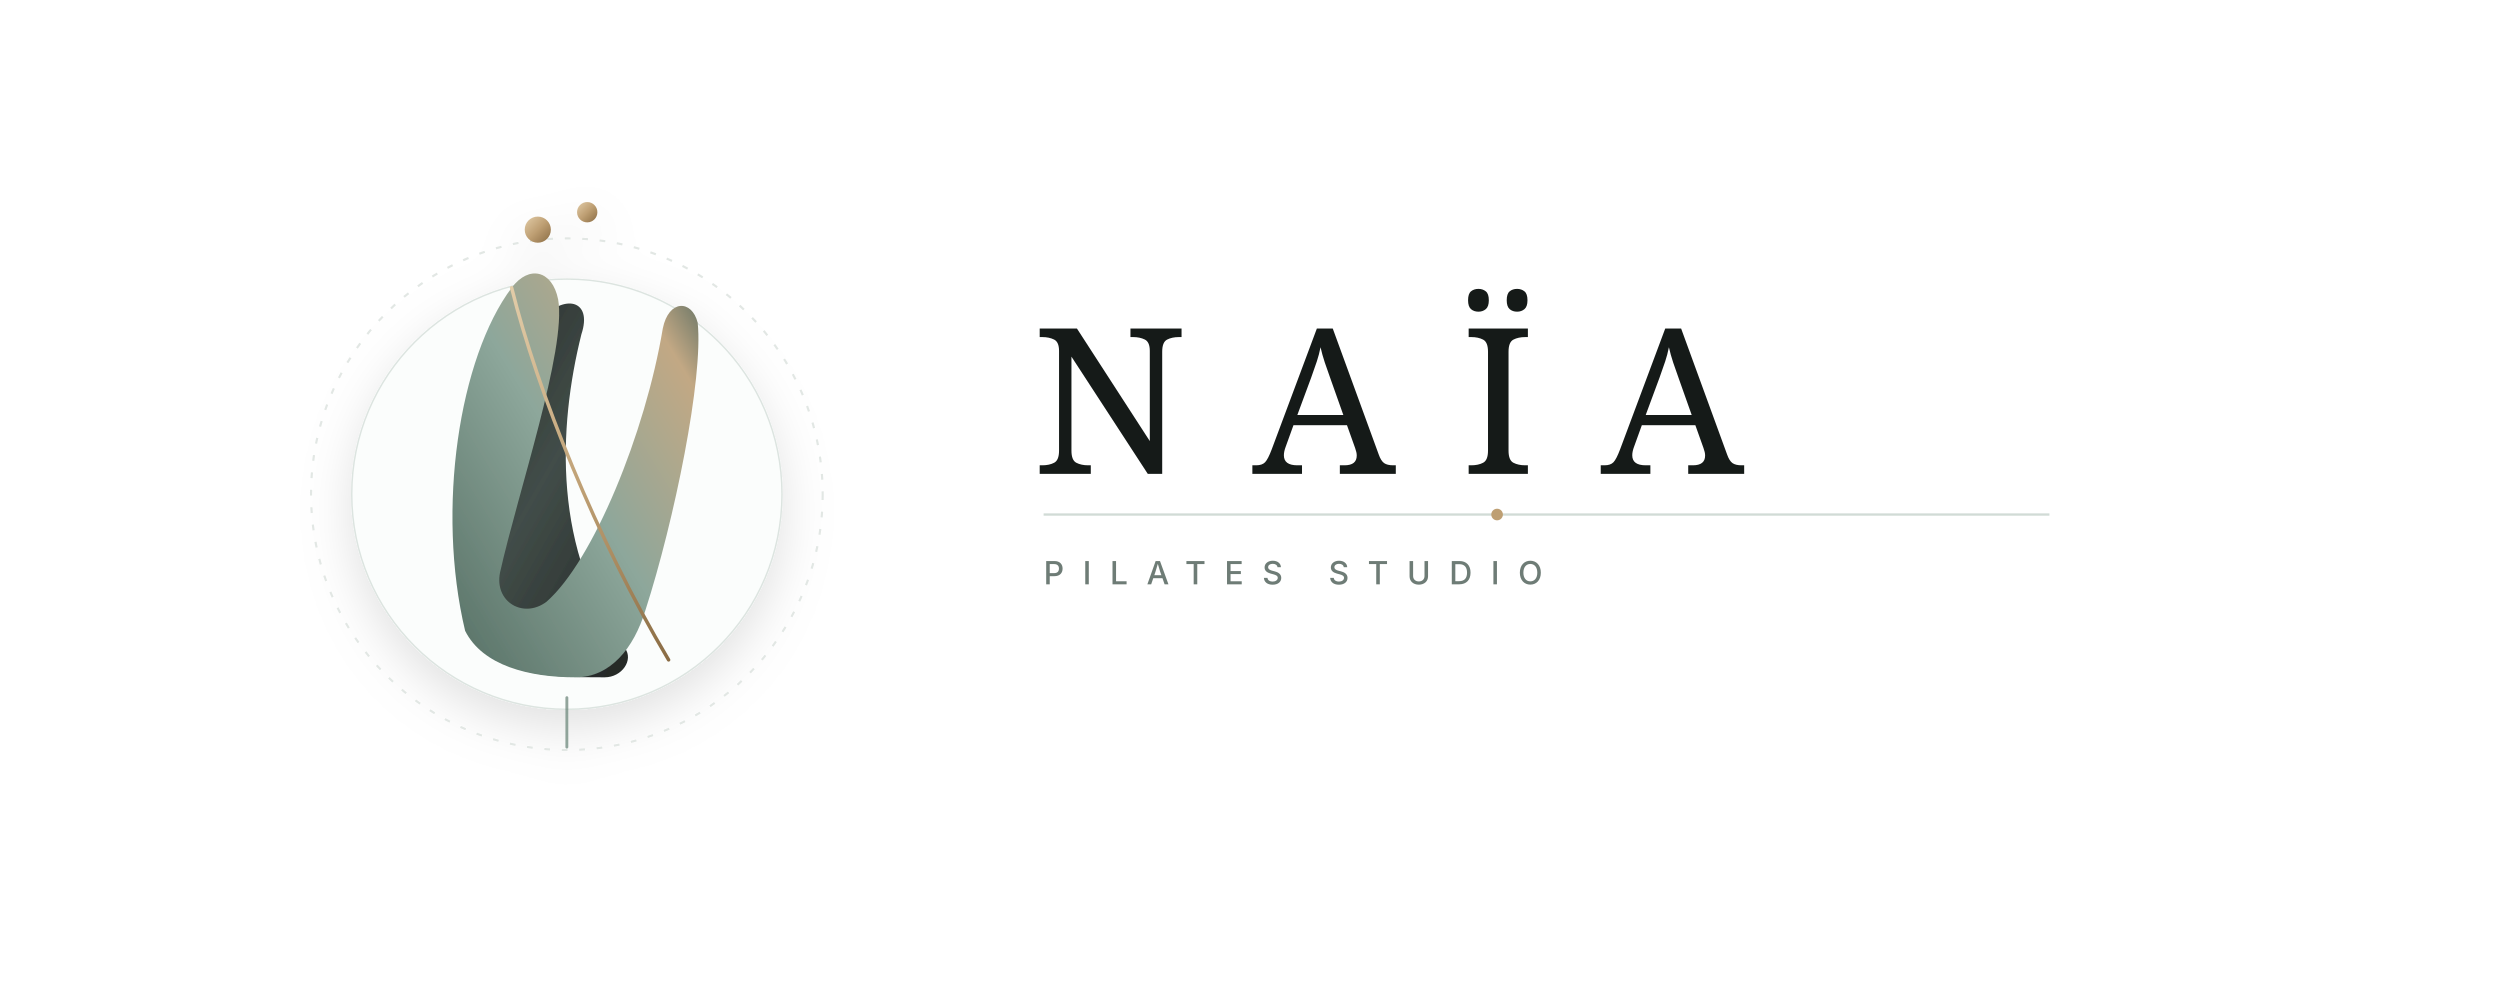
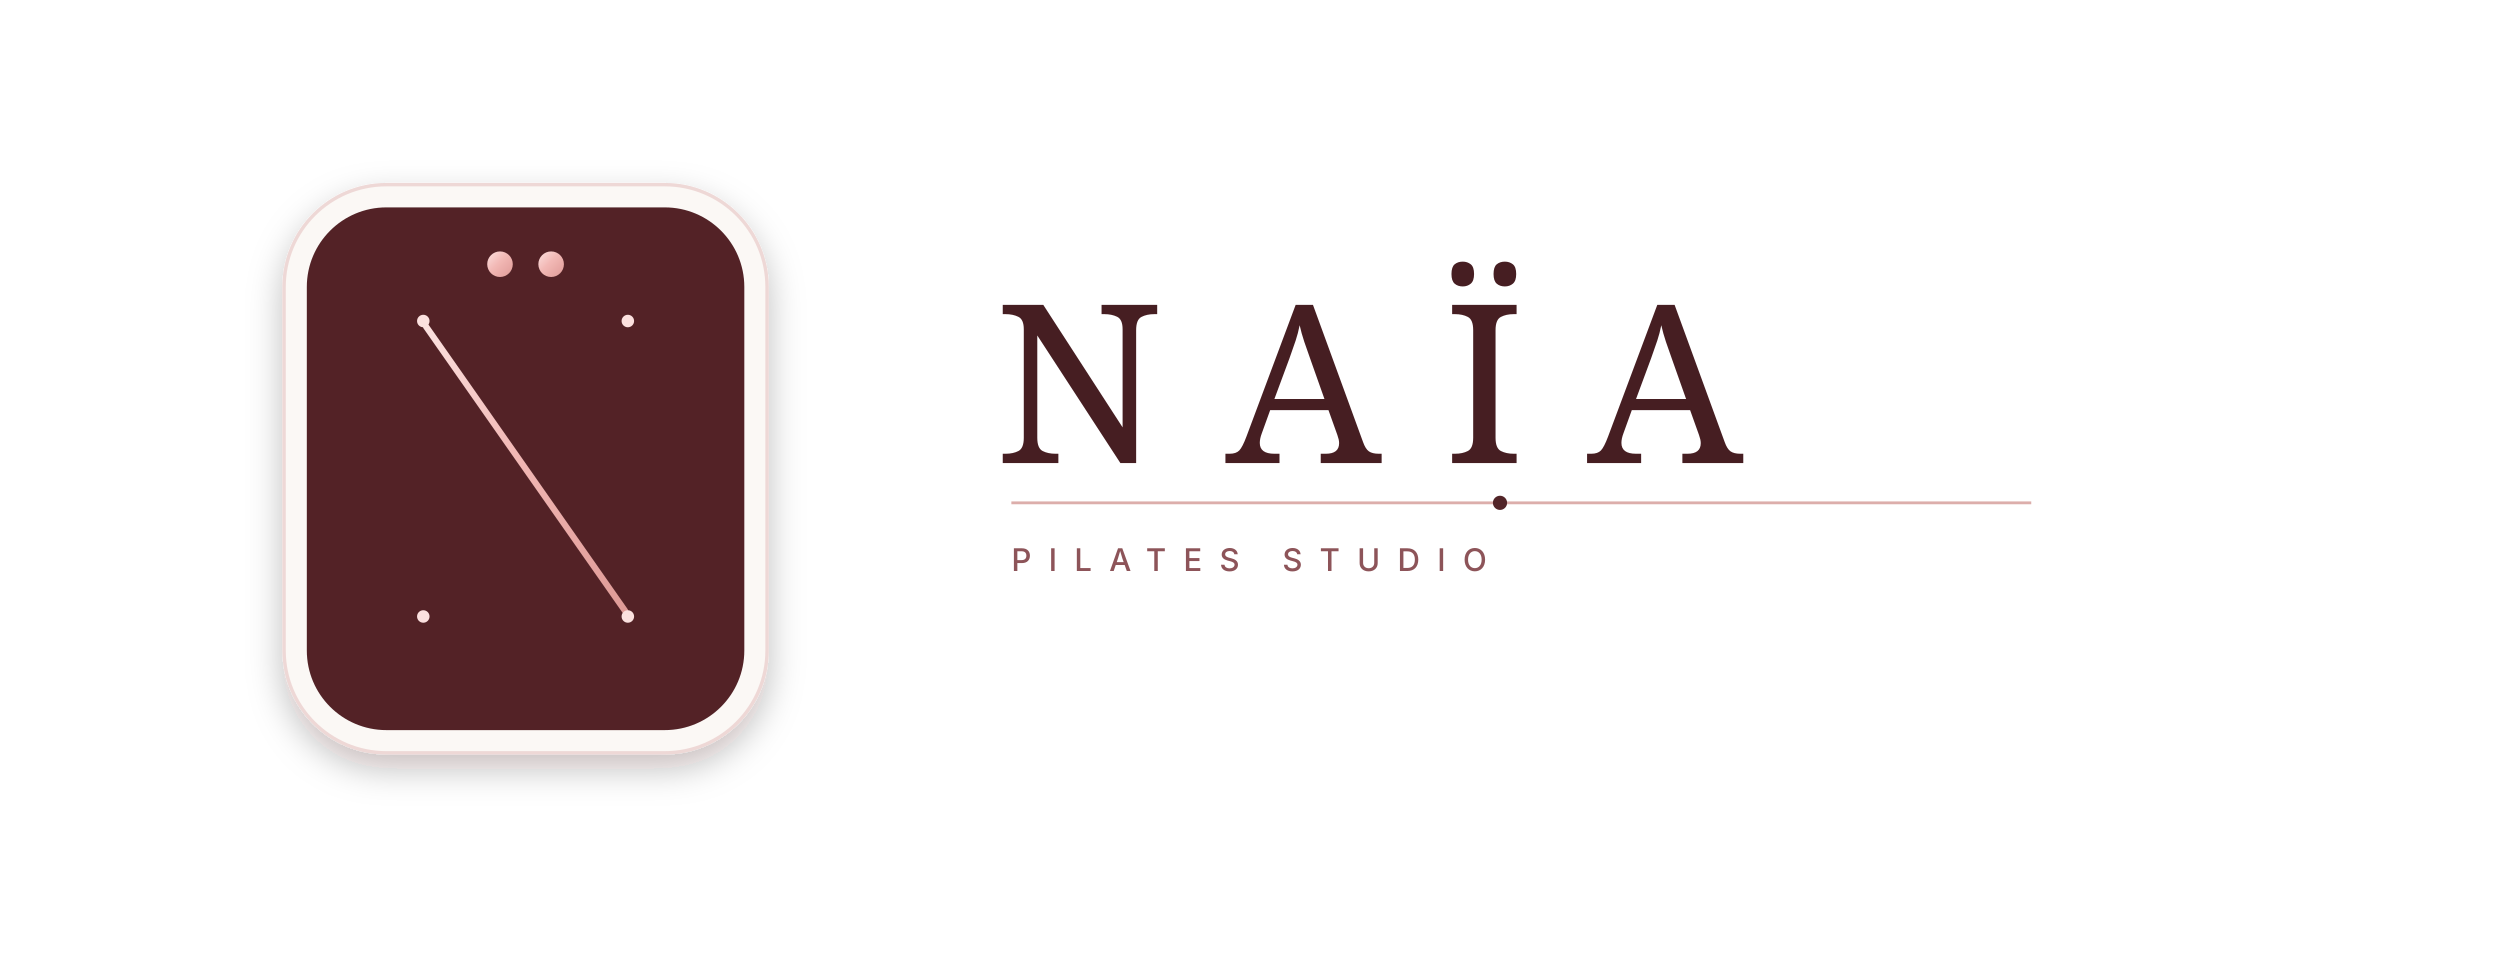
- <svg xmlns="http://www.w3.org/2000/svg" viewBox="0 0 860 340" width="100%" height="100%">
+ <svg xmlns="http://www.w3.org/2000/svg" viewBox="0 0 880 340" width="100%" height="100%">
  <defs>
-     <linearGradient id="kineticDark" x1="15%" y1="0%" x2="85%" y2="100%">
-       <stop offset="0%" stop-color="#151A18" />
-       <stop offset="45%" stop-color="#2D3A35" />
-       <stop offset="100%" stop-color="#0E1211" />
+     <linearGradient id="roseGlow" x1="0%" y1="0%" x2="100%" y2="100%">
+       <stop offset="0%" stop-color="#FCE1DF" />
+       <stop offset="45%" stop-color="#F2B8B5" />
+       <stop offset="100%" stop-color="#DF9B97" />
    </linearGradient>
-     <linearGradient id="ribbonSheen" x1="0%" y1="100%" x2="100%" y2="0%">
-       <stop offset="0%" stop-color="#556E63" />
-       <stop offset="50%" stop-color="#8DA79B" />
-       <stop offset="85%" stop-color="#C2A884" />
-       <stop offset="100%" stop-color="#52685E" />
+     <linearGradient id="wineDeep" x1="0%" y1="0%" x2="0%" y2="100%">
+       <stop offset="0%" stop-color="#552227" />
+       <stop offset="100%" stop-color="#3D171A" />
    </linearGradient>
-     <linearGradient id="orbGold" x1="0%" y1="0%" x2="100%" y2="100%">
-       <stop offset="0%" stop-color="#E2CCA8" />
-       <stop offset="50%" stop-color="#BE9F73" />
-       <stop offset="100%" stop-color="#8A6C44" />
-     </linearGradient>
-     <filter id="galleryShadow" x="-20%" y="-20%" width="140%" height="140%">
-       <feDropShadow dx="0" dy="6" stdDeviation="8" flood-color="#101413" flood-opacity="0.12" />
+     <filter id="softEmboss" x="-20%" y="-20%" width="140%" height="140%">
+       <feDropShadow dx="0" dy="5" stdDeviation="6" flood-color="#260C0E" flood-opacity="0.25" />
    </filter>
  </defs>
  <style>
-     .avant-title {
-       font-family: 'Cormorant Garamond', 'Didot', 'Playfair Display', serif;
-       font-size: 70px;
+     .arch-display {
+       font-family: 'Bodoni MT', 'Didot', 'Playfair Display', serif;
+       font-size: 78px;
      font-weight: 300;
-       letter-spacing: 0.32em;
-       fill: #151A18;
+       letter-spacing: 0.28em;
+       fill: #461E22;
    }
-     .avant-sub {
+     .arch-sub {
      font-family: 'Montserrat', 'Inter', sans-serif;
      font-size: 11px;
      font-weight: 500;
-       letter-spacing: 0.58em;
-       fill: #6E7C76;
+       letter-spacing: 0.55em;
+       fill: #8D5459;
    }
  </style>
-   <rect width="860" height="340" fill="transparent" />
+   <rect width="880" height="340" fill="transparent" />
  <g transform="translate(60, 45)">
-     <g id="kinetic-sculpture" transform="translate(30, 10)" filter="url(#galleryShadow)">
-       <ellipse cx="105" cy="115" rx="88" ry="88" fill="none" stroke="#E2E7E4" stroke-width="0.75" stroke-dasharray="2 4" />
-       <circle cx="105" cy="115" r="74" fill="#FBFDFC" stroke="#DCE4E0" stroke-width="0.5" />
-       <path d="M 88 175 C 70 145, 68 85, 96 55 C 104 46, 114 48, 110 60 C 102 92, 100 135, 125 168 C 128 172, 124 178, 118 178 C 108 178, 96 178, 88 175 Z" fill="url(#kineticDark)" opacity="0.9" />
-       <path d="M 70 162 C 60 120, 68 68, 86 44 C 92 36, 100 38, 102 48 C 105 65, 88 115, 82 142 C 80 152, 90 158, 98 152 C 114 138, 132 94, 138 58 C 140 48, 148 48, 150 56 C 152 75, 142 124, 132 155 C 128 168, 120 178, 108 178 C 92 178, 76 174, 70 162 Z" fill="url(#ribbonSheen)" />
-       <path d="M 86 44 C 95 80, 115 130, 140 172" fill="none" stroke="url(#orbGold)" stroke-width="1.2" stroke-linecap="round" />
-       <circle cx="95" cy="24" r="4.5" fill="url(#orbGold)" />
-       <circle cx="112" cy="18" r="3.5" fill="url(#orbGold)" />
-       <line x1="105" y1="185" x2="105" y2="202" stroke="#658074" stroke-width="1" stroke-linecap="round" opacity="0.7" />
+     <g id="icon-arch" transform="translate(25, 10)" filter="url(#softEmboss)">
+       <rect x="15" y="10" width="170" height="200" rx="36" fill="#FBF8F5" stroke="#EED8D6" stroke-width="1.2" />
+       <rect x="23" y="18" width="154" height="184" rx="28" fill="#522428" />
+       <line x1="64" y1="58" x2="64" y2="162" stroke="url(#roseGlow)" stroke-width="3.5" stroke-linecap="round" />
+       <circle cx="64" cy="58" r="2.2" fill="#FCE1DF" />
+       <circle cx="64" cy="162" r="2.2" fill="#FCE1DF" />
+       <line x1="65" y1="60" x2="135" y2="160" stroke="url(#roseGlow)" stroke-width="2.2" stroke-linecap="round" />
+       <line x1="136" y1="58" x2="136" y2="162" stroke="url(#roseGlow)" stroke-width="3.5" stroke-linecap="round" />
+       <circle cx="136" cy="58" r="2.2" fill="#FCE1DF" />
+       <circle cx="136" cy="162" r="2.2" fill="#FCE1DF" />
+       <line x1="78" y1="120" x2="122" y2="120" stroke="url(#roseGlow)" stroke-width="1.2" stroke-dasharray="2 3" opacity="0.8" />
+       <circle cx="91" cy="38" r="4.5" fill="url(#roseGlow)" />
+       <circle cx="109" cy="38" r="4.5" fill="url(#roseGlow)" />
    </g>
-     <g transform="translate(295, 118)">
-       <text x="0" y="0" class="avant-title">NAÏA</text>
-       <text x="4" y="38" class="avant-sub">PILATES STUDIO</text>
-       <line x1="4" y1="14" x2="350" y2="14" stroke="#D1DBD6" stroke-width="0.8" />
-       <circle cx="160" cy="14" r="2" fill="#BE9F73" />
+     <g transform="translate(290, 118)">
+       <text x="0" y="0" class="arch-display">NAÏA</text>
+       <text x="6" y="38" class="arch-sub">PILATES STUDIO</text>
+       <line x1="6" y1="14" x2="365" y2="14" stroke="#DCAEAB" stroke-width="1" />
+       <circle cx="178" cy="14" r="2.5" fill="#522428" />
    </g>
  </g>
</svg>
